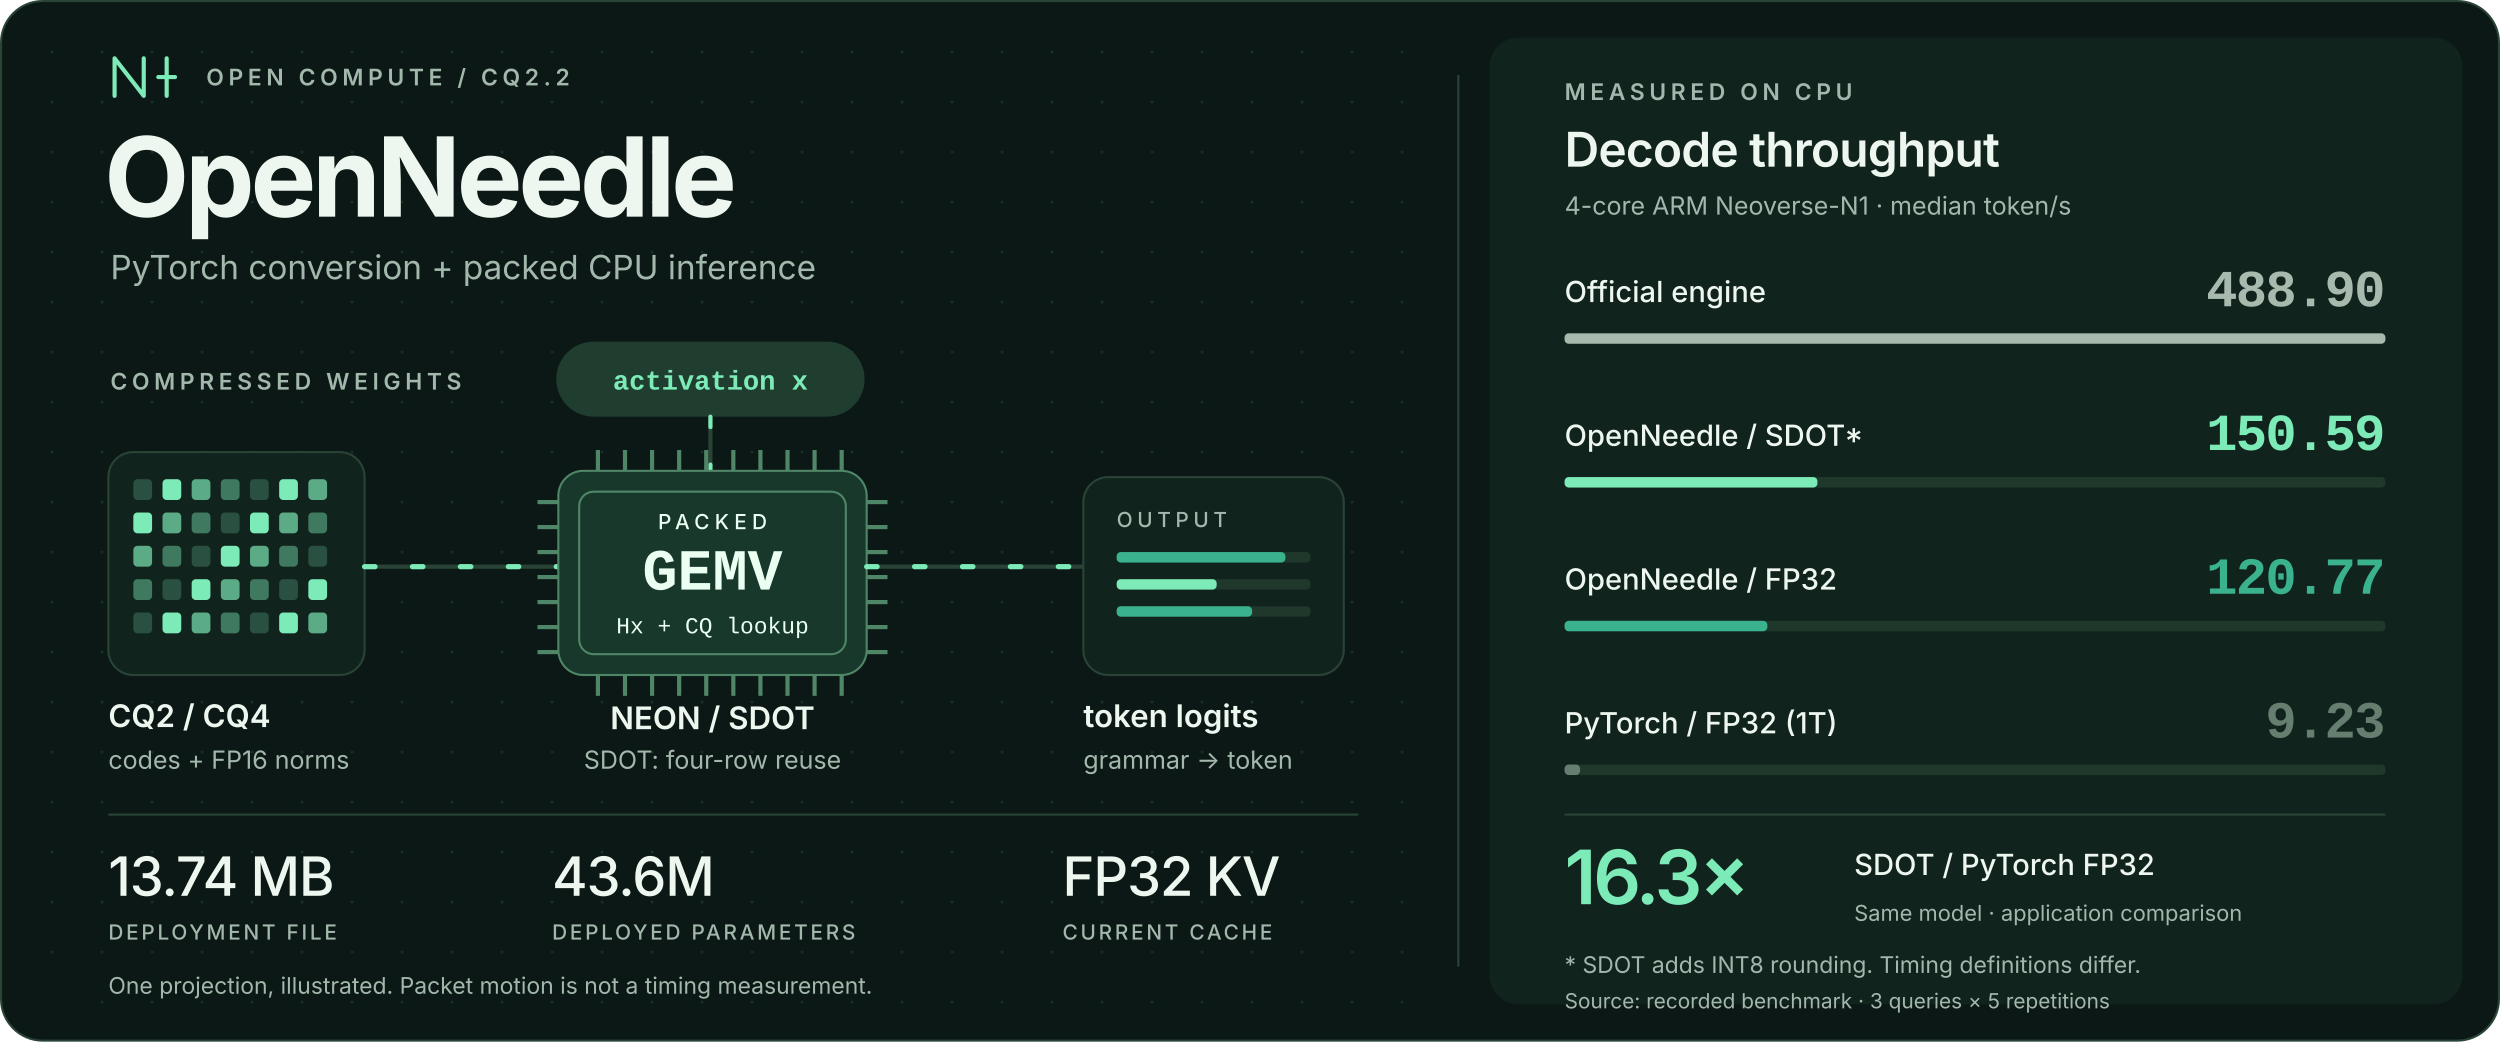
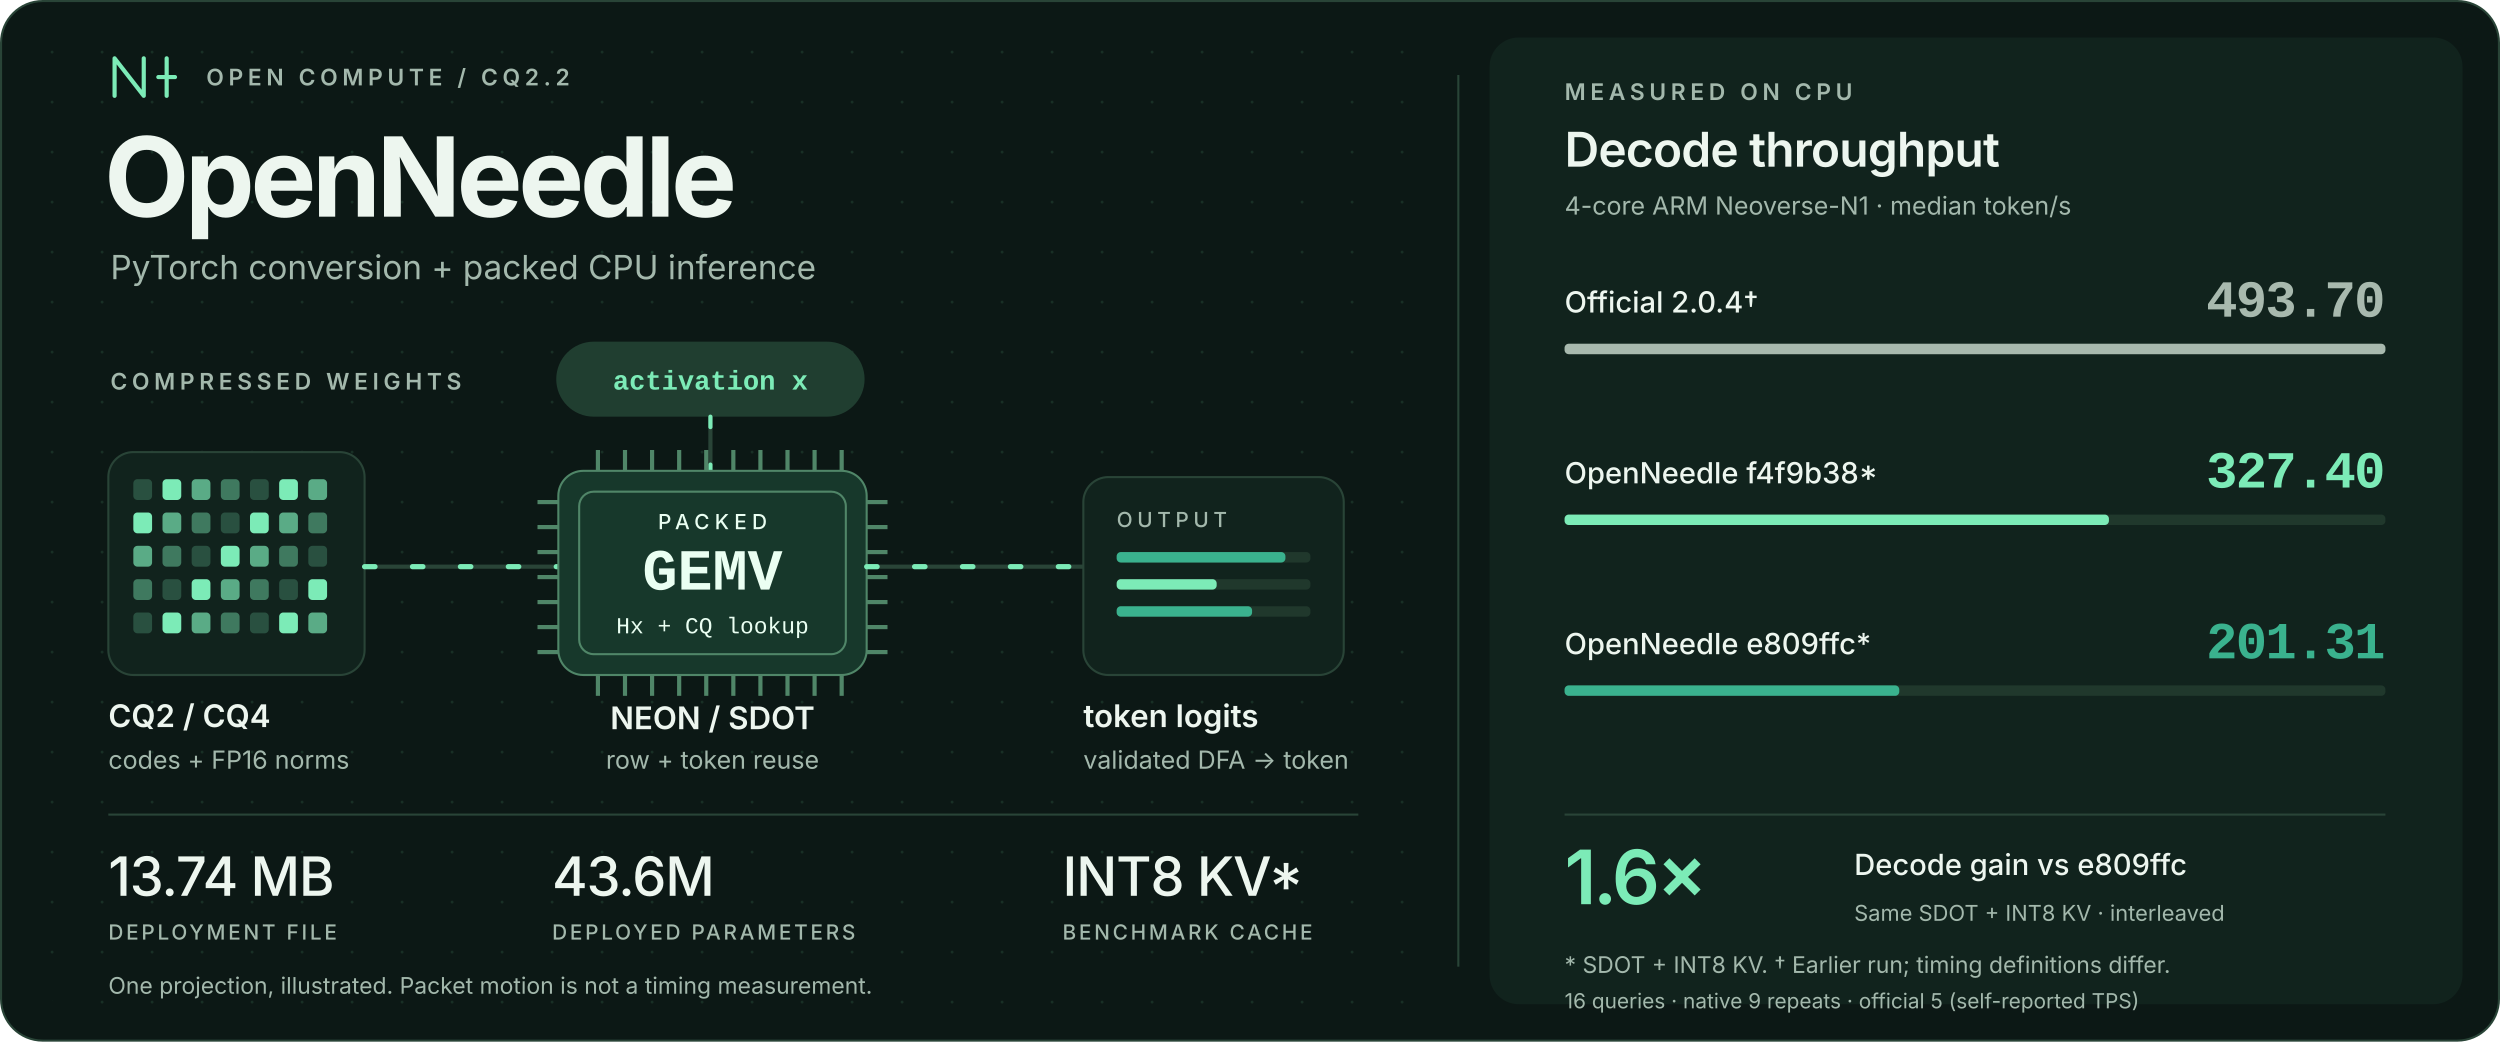
<svg xmlns="http://www.w3.org/2000/svg" width="1200" height="500" viewBox="0 0 1200 500" role="img" aria-labelledby="title desc">
  <style>text{font-family:Inter,"Segoe UI",Arial,sans-serif}.mono{font-family:"SFMono-Regular",Consolas,"Liberation Mono",monospace}.overline{letter-spacing:2.2px}.flow{stroke-dasharray:5 18;stroke-linecap:round;animation:travel 2.6s linear infinite}.phase2{animation-delay:-1.3s}.phase3{animation-duration:1.8s}.spark{animation:shimmer 3.4s ease-in-out infinite}.spark2{animation-delay:-1.7s}@keyframes travel{to{stroke-dashoffset:-92}}@keyframes shimmer{0%,100%{opacity:.38}50%{opacity:1}}@media(prefers-reduced-motion:reduce){.flow,.spark{animation:none!important}.flow{stroke-dasharray:5 18;opacity:.7}}</style>
  <defs>
    <pattern id="grid" width="24" height="24" patternUnits="userSpaceOnUse">
      <circle cx="1" cy="1" r=".7" fill="#294e3c" />
    </pattern>
  </defs>
  <rect x="0.5" y="0.5" width="1199" height="499" rx="20" fill="#0c1815" stroke="#294437" />
  <rect x="18" y="18" width="676" height="464" rx="14" fill="url(#grid)" opacity=".42" />
  <rect x="715" y="18" width="467" height="464" rx="14" fill="#11231d" />
  <path d="M700 36V464" fill="none" stroke="#294437" stroke-width="1" />
  <path d="M55 46V28L69 46V28M80 28V46M76 37H84" fill="none" stroke="#7cebb7" stroke-width="2" stroke-linecap="round" stroke-linejoin="round" />
  <text x="99" y="41" fill="#a3b8ac" font-size="11" font-weight="600" class="overline">OPEN COMPUTE / CQ2.2</text>
  <text x="50" y="104" fill="#edf6ef" font-size="53" font-weight="650" letter-spacing="-2">OpenNeedle</text>
  <text x="53" y="134" fill="#a3b8ac" font-size="16" font-weight="400">PyTorch conversion + packed CPU inference</text>
  <text x="53" y="187" fill="#a3b8ac" font-size="11" font-weight="600" class="overline">COMPRESSED WEIGHTS</text>
  <rect x="267" y="164" width="148" height="36" rx="18" fill="#203e30" />
  <text x="341" y="187" fill="#7cebb7" font-size="13" font-weight="550" text-anchor="middle" class="mono">activation x</text>
  <path d="M341 200V226" fill="none" stroke="#294437" stroke-width="2" />
  <path d="M341 200V226" fill="none" stroke="#7cebb7" stroke-width="2" class="flow phase3" />
  <rect x="52" y="217" width="123" height="107" rx="12" fill="#11231d" stroke="#294437" />
  <rect x="64" y="230" width="9" height="10" rx="2" fill="#7cebb7" opacity="0.23" />
  <rect x="78" y="230" width="9" height="10" rx="2" fill="#7cebb7" opacity="1" />
  <rect x="92" y="230" width="9" height="10" rx="2" fill="#7cebb7" opacity="0.68" />
  <rect x="106" y="230" width="9" height="10" rx="2" fill="#7cebb7" opacity="0.43" />
  <rect x="120" y="230" width="9" height="10" rx="2" fill="#7cebb7" opacity="0.23" />
  <rect x="134" y="230" width="9" height="10" rx="2" fill="#7cebb7" opacity="1" />
  <rect x="148" y="230" width="9" height="10" rx="2" fill="#7cebb7" opacity="0.68" />
  <rect x="64" y="246" width="9" height="10" rx="2" fill="#7cebb7" opacity="1" />
  <rect x="78" y="246" width="9" height="10" rx="2" fill="#7cebb7" opacity="0.68" />
  <rect x="92" y="246" width="9" height="10" rx="2" fill="#7cebb7" opacity="0.43" />
  <rect x="106" y="246" width="9" height="10" rx="2" fill="#7cebb7" opacity="0.23" />
  <rect x="120" y="246" width="9" height="10" rx="2" fill="#7cebb7" opacity="1" />
  <rect x="134" y="246" width="9" height="10" rx="2" fill="#7cebb7" opacity="0.68" />
  <rect x="148" y="246" width="9" height="10" rx="2" fill="#7cebb7" opacity="0.43" />
  <rect x="64" y="262" width="9" height="10" rx="2" fill="#7cebb7" opacity="0.68" />
  <rect x="78" y="262" width="9" height="10" rx="2" fill="#7cebb7" opacity="0.43" />
  <rect x="92" y="262" width="9" height="10" rx="2" fill="#7cebb7" opacity="0.23" />
  <rect x="106" y="262" width="9" height="10" rx="2" fill="#7cebb7" opacity="1" />
  <rect x="120" y="262" width="9" height="10" rx="2" fill="#7cebb7" opacity="0.68" class="spark" />
  <rect x="134" y="262" width="9" height="10" rx="2" fill="#7cebb7" opacity="0.43" />
  <rect x="148" y="262" width="9" height="10" rx="2" fill="#7cebb7" opacity="0.23" />
  <rect x="64" y="278" width="9" height="10" rx="2" fill="#7cebb7" opacity="0.43" />
  <rect x="78" y="278" width="9" height="10" rx="2" fill="#7cebb7" opacity="0.23" class="spark spark2" />
  <rect x="92" y="278" width="9" height="10" rx="2" fill="#7cebb7" opacity="1" />
  <rect x="106" y="278" width="9" height="10" rx="2" fill="#7cebb7" opacity="0.68" />
  <rect x="120" y="278" width="9" height="10" rx="2" fill="#7cebb7" opacity="0.43" />
  <rect x="134" y="278" width="9" height="10" rx="2" fill="#7cebb7" opacity="0.23" />
  <rect x="148" y="278" width="9" height="10" rx="2" fill="#7cebb7" opacity="1" />
  <rect x="64" y="294" width="9" height="10" rx="2" fill="#7cebb7" opacity="0.23" />
  <rect x="78" y="294" width="9" height="10" rx="2" fill="#7cebb7" opacity="1" />
  <rect x="92" y="294" width="9" height="10" rx="2" fill="#7cebb7" opacity="0.68" />
  <rect x="106" y="294" width="9" height="10" rx="2" fill="#7cebb7" opacity="0.43" />
  <rect x="120" y="294" width="9" height="10" rx="2" fill="#7cebb7" opacity="0.23" />
  <rect x="134" y="294" width="9" height="10" rx="2" fill="#7cebb7" opacity="1" />
  <rect x="148" y="294" width="9" height="10" rx="2" fill="#7cebb7" opacity="0.68" />
  <text x="52" y="349" fill="#edf6ef" font-size="15" font-weight="600">CQ2 / CQ4</text>
  <text x="52" y="369" fill="#a3b8ac" font-size="12" font-weight="400">codes + FP16 norms</text>
  <path d="M175 272H268" fill="none" stroke="#294437" stroke-width="2" />
  <path d="M175 272H268" fill="none" stroke="#7cebb7" stroke-width="2.5" class="flow" />
  <path d="M258 241H268M416 241H426" fill="none" stroke="#508668" stroke-width="2" />
  <path d="M258 253H268M416 253H426" fill="none" stroke="#508668" stroke-width="2" />
  <path d="M258 265H268M416 265H426" fill="none" stroke="#508668" stroke-width="2" />
  <path d="M258 277H268M416 277H426" fill="none" stroke="#508668" stroke-width="2" />
  <path d="M258 289H268M416 289H426" fill="none" stroke="#508668" stroke-width="2" />
  <path d="M258 301H268M416 301H426" fill="none" stroke="#508668" stroke-width="2" />
  <path d="M258 313H268M416 313H426" fill="none" stroke="#508668" stroke-width="2" />
  <path d="M287 216V226M287 324V334" fill="none" stroke="#508668" stroke-width="2" />
  <path d="M300 216V226M300 324V334" fill="none" stroke="#508668" stroke-width="2" />
  <path d="M313 216V226M313 324V334" fill="none" stroke="#508668" stroke-width="2" />
  <path d="M326 216V226M326 324V334" fill="none" stroke="#508668" stroke-width="2" />
  <path d="M339 216V226M339 324V334" fill="none" stroke="#508668" stroke-width="2" />
  <path d="M352 216V226M352 324V334" fill="none" stroke="#508668" stroke-width="2" />
  <path d="M365 216V226M365 324V334" fill="none" stroke="#508668" stroke-width="2" />
  <path d="M378 216V226M378 324V334" fill="none" stroke="#508668" stroke-width="2" />
  <path d="M391 216V226M391 324V334" fill="none" stroke="#508668" stroke-width="2" />
  <path d="M404 216V226M404 324V334" fill="none" stroke="#508668" stroke-width="2" />
  <rect x="268" y="226" width="148" height="98" rx="12" fill="#17382b" stroke="#508668" />
  <rect x="278" y="236" width="128" height="78" rx="7" fill="none" stroke="#508668" />
  <text x="342" y="254" fill="#eafff2" font-size="10" font-weight="500" text-anchor="middle" letter-spacing="2.5">PACKED</text>
  <text x="342" y="283" fill="#eafff2" font-size="28" font-weight="600" text-anchor="middle" class="mono">GEMV</text>
  <text x="342" y="304" fill="#eafff2" font-size="11" font-weight="400" text-anchor="middle" class="mono">Hx + CQ lookup</text>
  <text x="342" y="350" fill="#edf6ef" font-size="15" font-weight="600" text-anchor="middle">NEON / SDOT</text>
-   <text x="342" y="369" fill="#a3b8ac" font-size="12" font-weight="400" text-anchor="middle">SDOT: four-row reuse</text>
+   <text x="342" y="369" fill="#a3b8ac" font-size="12" font-weight="400" text-anchor="middle">row + token reuse</text>
  <path d="M416 272H520" fill="none" stroke="#294437" stroke-width="2" />
  <path d="M416 272H520" fill="none" stroke="#7cebb7" stroke-width="2.5" class="flow phase2" />
  <rect x="520" y="229" width="125" height="95" rx="12" fill="#11231d" stroke="#294437" />
  <text x="536" y="253" fill="#a3b8ac" font-size="10" font-weight="500" class="overline">OUTPUT</text>
  <rect x="536" y="265" width="93" height="5" rx="2" fill="#20382c" />
  <rect x="536" y="265" width="81" height="5" rx="2" fill="#3ab28e" />
  <rect x="536" y="278" width="93" height="5" rx="2" fill="#20382c" />
  <rect x="536" y="278" width="48" height="5" rx="2" fill="#7cebb7" />
  <rect x="536" y="291" width="93" height="5" rx="2" fill="#20382c" />
  <rect x="536" y="291" width="65" height="5" rx="2" fill="#3ab28e" />
  <text x="520" y="349" fill="#edf6ef" font-size="15" font-weight="600">token logits</text>
-   <text x="520" y="369" fill="#a3b8ac" font-size="12" font-weight="400">grammar → token</text>
+   <text x="520" y="369" fill="#a3b8ac" font-size="12" font-weight="400">validated DFA → token</text>
  <path d="M52 391H652" fill="none" stroke="#294437" stroke-width="1" />
  <text x="52" y="430" fill="#edf6ef" font-size="26" font-weight="550" letter-spacing="-.5">13.74 MB</text>
  <text x="52" y="451" fill="#a3b8ac" font-size="10" font-weight="500" letter-spacing="1.3">DEPLOYMENT FILE</text>
  <text x="265" y="430" fill="#edf6ef" font-size="26" font-weight="550" letter-spacing="-.5">43.6M</text>
  <text x="265" y="451" fill="#a3b8ac" font-size="10" font-weight="500" letter-spacing="1.3">DEPLOYED PARAMETERS</text>
-   <text x="510" y="430" fill="#edf6ef" font-size="26" font-weight="550" letter-spacing="-.5">FP32 KV</text>
-   <text x="510" y="451" fill="#a3b8ac" font-size="10" font-weight="500" letter-spacing="1.3">CURRENT CACHE</text>
+   <text x="510" y="430" fill="#edf6ef" font-size="26" font-weight="550" letter-spacing="-.5">INT8 KV*</text>
+   <text x="510" y="451" fill="#a3b8ac" font-size="10" font-weight="500" letter-spacing="1.3">BENCHMARK CACHE</text>
  <text x="52" y="477" fill="#a3b8ac" font-size="11" font-weight="400">One projection, illustrated. Packet motion is not a timing measurement.</text>
  <text x="751" y="48" fill="#a3b8ac" font-size="11" font-weight="600" class="overline">MEASURED ON CPU</text>
  <text x="751" y="80" fill="#edf6ef" font-size="23" font-weight="600" letter-spacing="-.4">Decode throughput</text>
  <text x="751" y="103" fill="#a3b8ac" font-size="12" font-weight="400">4-core ARM Neoverse-N1 · median token/s</text>
-   <text x="751" y="145" fill="#edf6ef" font-size="14" font-weight="550">Official engine</text>
-   <text x="1145" y="147" fill="#a8b9ae" font-size="25" font-weight="600" text-anchor="end" class="mono" letter-spacing="-.8">488.90</text>
-   <rect x="751" y="160" width="394" height="5" rx="2" fill="#20382c" />
-   <rect x="751" y="160" width="394.0" height="5" rx="2" fill="#a8b9ae" data-backend="official" data-value="488.9" />
-   <text x="751" y="214" fill="#edf6ef" font-size="14" font-weight="550">OpenNeedle / SDOT*</text>
-   <text x="1145" y="216" fill="#7cebb7" font-size="25" font-weight="600" text-anchor="end" class="mono" letter-spacing="-.8">150.59</text>
-   <rect x="751" y="229" width="394" height="5" rx="2" fill="#20382c" />
-   <rect x="751" y="229" width="121.356" height="5" rx="2" fill="#7cebb7" data-backend="native_sdot" data-value="150.586353144" />
-   <text x="751" y="283" fill="#edf6ef" font-size="14" font-weight="550">OpenNeedle / FP32</text>
-   <text x="1145" y="285" fill="#3ab28e" font-size="25" font-weight="600" text-anchor="end" class="mono" letter-spacing="-.8">120.77</text>
-   <rect x="751" y="298" width="394" height="5" rx="2" fill="#20382c" />
-   <rect x="751" y="298" width="97.331" height="5" rx="2" fill="#3ab28e" data-backend="native_fp32" data-value="120.774994056" />
-   <text x="751" y="352" fill="#edf6ef" font-size="14" font-weight="550">PyTorch / FP32 (1T)</text>
-   <text x="1145" y="354" fill="#667e70" font-size="25" font-weight="600" text-anchor="end" class="mono" letter-spacing="-.8">9.23</text>
-   <rect x="751" y="367" width="394" height="5" rx="2" fill="#20382c" />
-   <rect x="751" y="367" width="7.442" height="5" rx="2" fill="#667e70" data-backend="pytorch_t1" data-value="9.23435112477" />
+   <text x="751" y="150" fill="#edf6ef" font-size="14" font-weight="550">Official 2.0.4†</text>
+   <text x="1145" y="152" fill="#a8b9ae" font-size="25" font-weight="600" text-anchor="end" class="mono" letter-spacing="-.8">493.70</text>
+   <rect x="751" y="165" width="394" height="5" rx="2" fill="#20382c" />
+   <rect x="751" y="165" width="394.0" height="5" rx="2" fill="#a8b9ae" data-backend="official" data-value="493.7" />
+   <text x="751" y="232" fill="#edf6ef" font-size="14" font-weight="550">OpenNeedle f4f9b38*</text>
+   <text x="1145" y="234" fill="#7cebb7" font-size="25" font-weight="600" text-anchor="end" class="mono" letter-spacing="-.8">327.40</text>
+   <rect x="751" y="247" width="394" height="5" rx="2" fill="#20382c" />
+   <rect x="751" y="247" width="261.281" height="5" rx="2" fill="#7cebb7" data-backend="optimized" data-value="327.397228376" />
+   <text x="751" y="314" fill="#edf6ef" font-size="14" font-weight="550">OpenNeedle e809ffc*</text>
+   <text x="1145" y="316" fill="#3ab28e" font-size="25" font-weight="600" text-anchor="end" class="mono" letter-spacing="-.8">201.31</text>
+   <rect x="751" y="329" width="394" height="5" rx="2" fill="#20382c" />
+   <rect x="751" y="329" width="160.654" height="5" rx="2" fill="#3ab28e" data-backend="baseline" data-value="201.306805846" />
  <path d="M751 391H1145" fill="none" stroke="#294437" stroke-width="1" />
-   <text x="751" y="434" fill="#7cebb7" font-size="36" font-weight="600" letter-spacing="-1.5">16.3×</text>
-   <text x="890" y="420" fill="#edf6ef" font-size="14" font-weight="500">SDOT / PyTorch FP32</text>
-   <text x="890" y="442" fill="#a3b8ac" font-size="10.5" font-weight="400">Same model · application comparison</text>
-   <text x="751" y="467" fill="#a3b8ac" font-size="11" font-weight="400">* SDOT adds INT8 rounding. Timing definitions differ.</text>
-   <text x="751" y="484" fill="#a3b8ac" font-size="10" font-weight="400">Source: recorded benchmark · 3 queries × 5 repetitions</text>
+   <text x="751" y="434" fill="#7cebb7" font-size="36" font-weight="600" letter-spacing="-1.5">1.6×</text>
+   <text x="890" y="420" fill="#edf6ef" font-size="14" font-weight="500">Decode gain vs e809ffc</text>
+   <text x="890" y="442" fill="#a3b8ac" font-size="10.5" font-weight="400">Same SDOT + INT8 KV · interleaved</text>
+   <text x="751" y="467" fill="#a3b8ac" font-size="11" font-weight="400">* SDOT + INT8 KV. † Earlier run; timing definitions differ.</text>
+   <text x="751" y="484" fill="#a3b8ac" font-size="10" font-weight="400">16 queries · native 9 repeats · official 5 (self-reported TPS)</text>
</svg>
